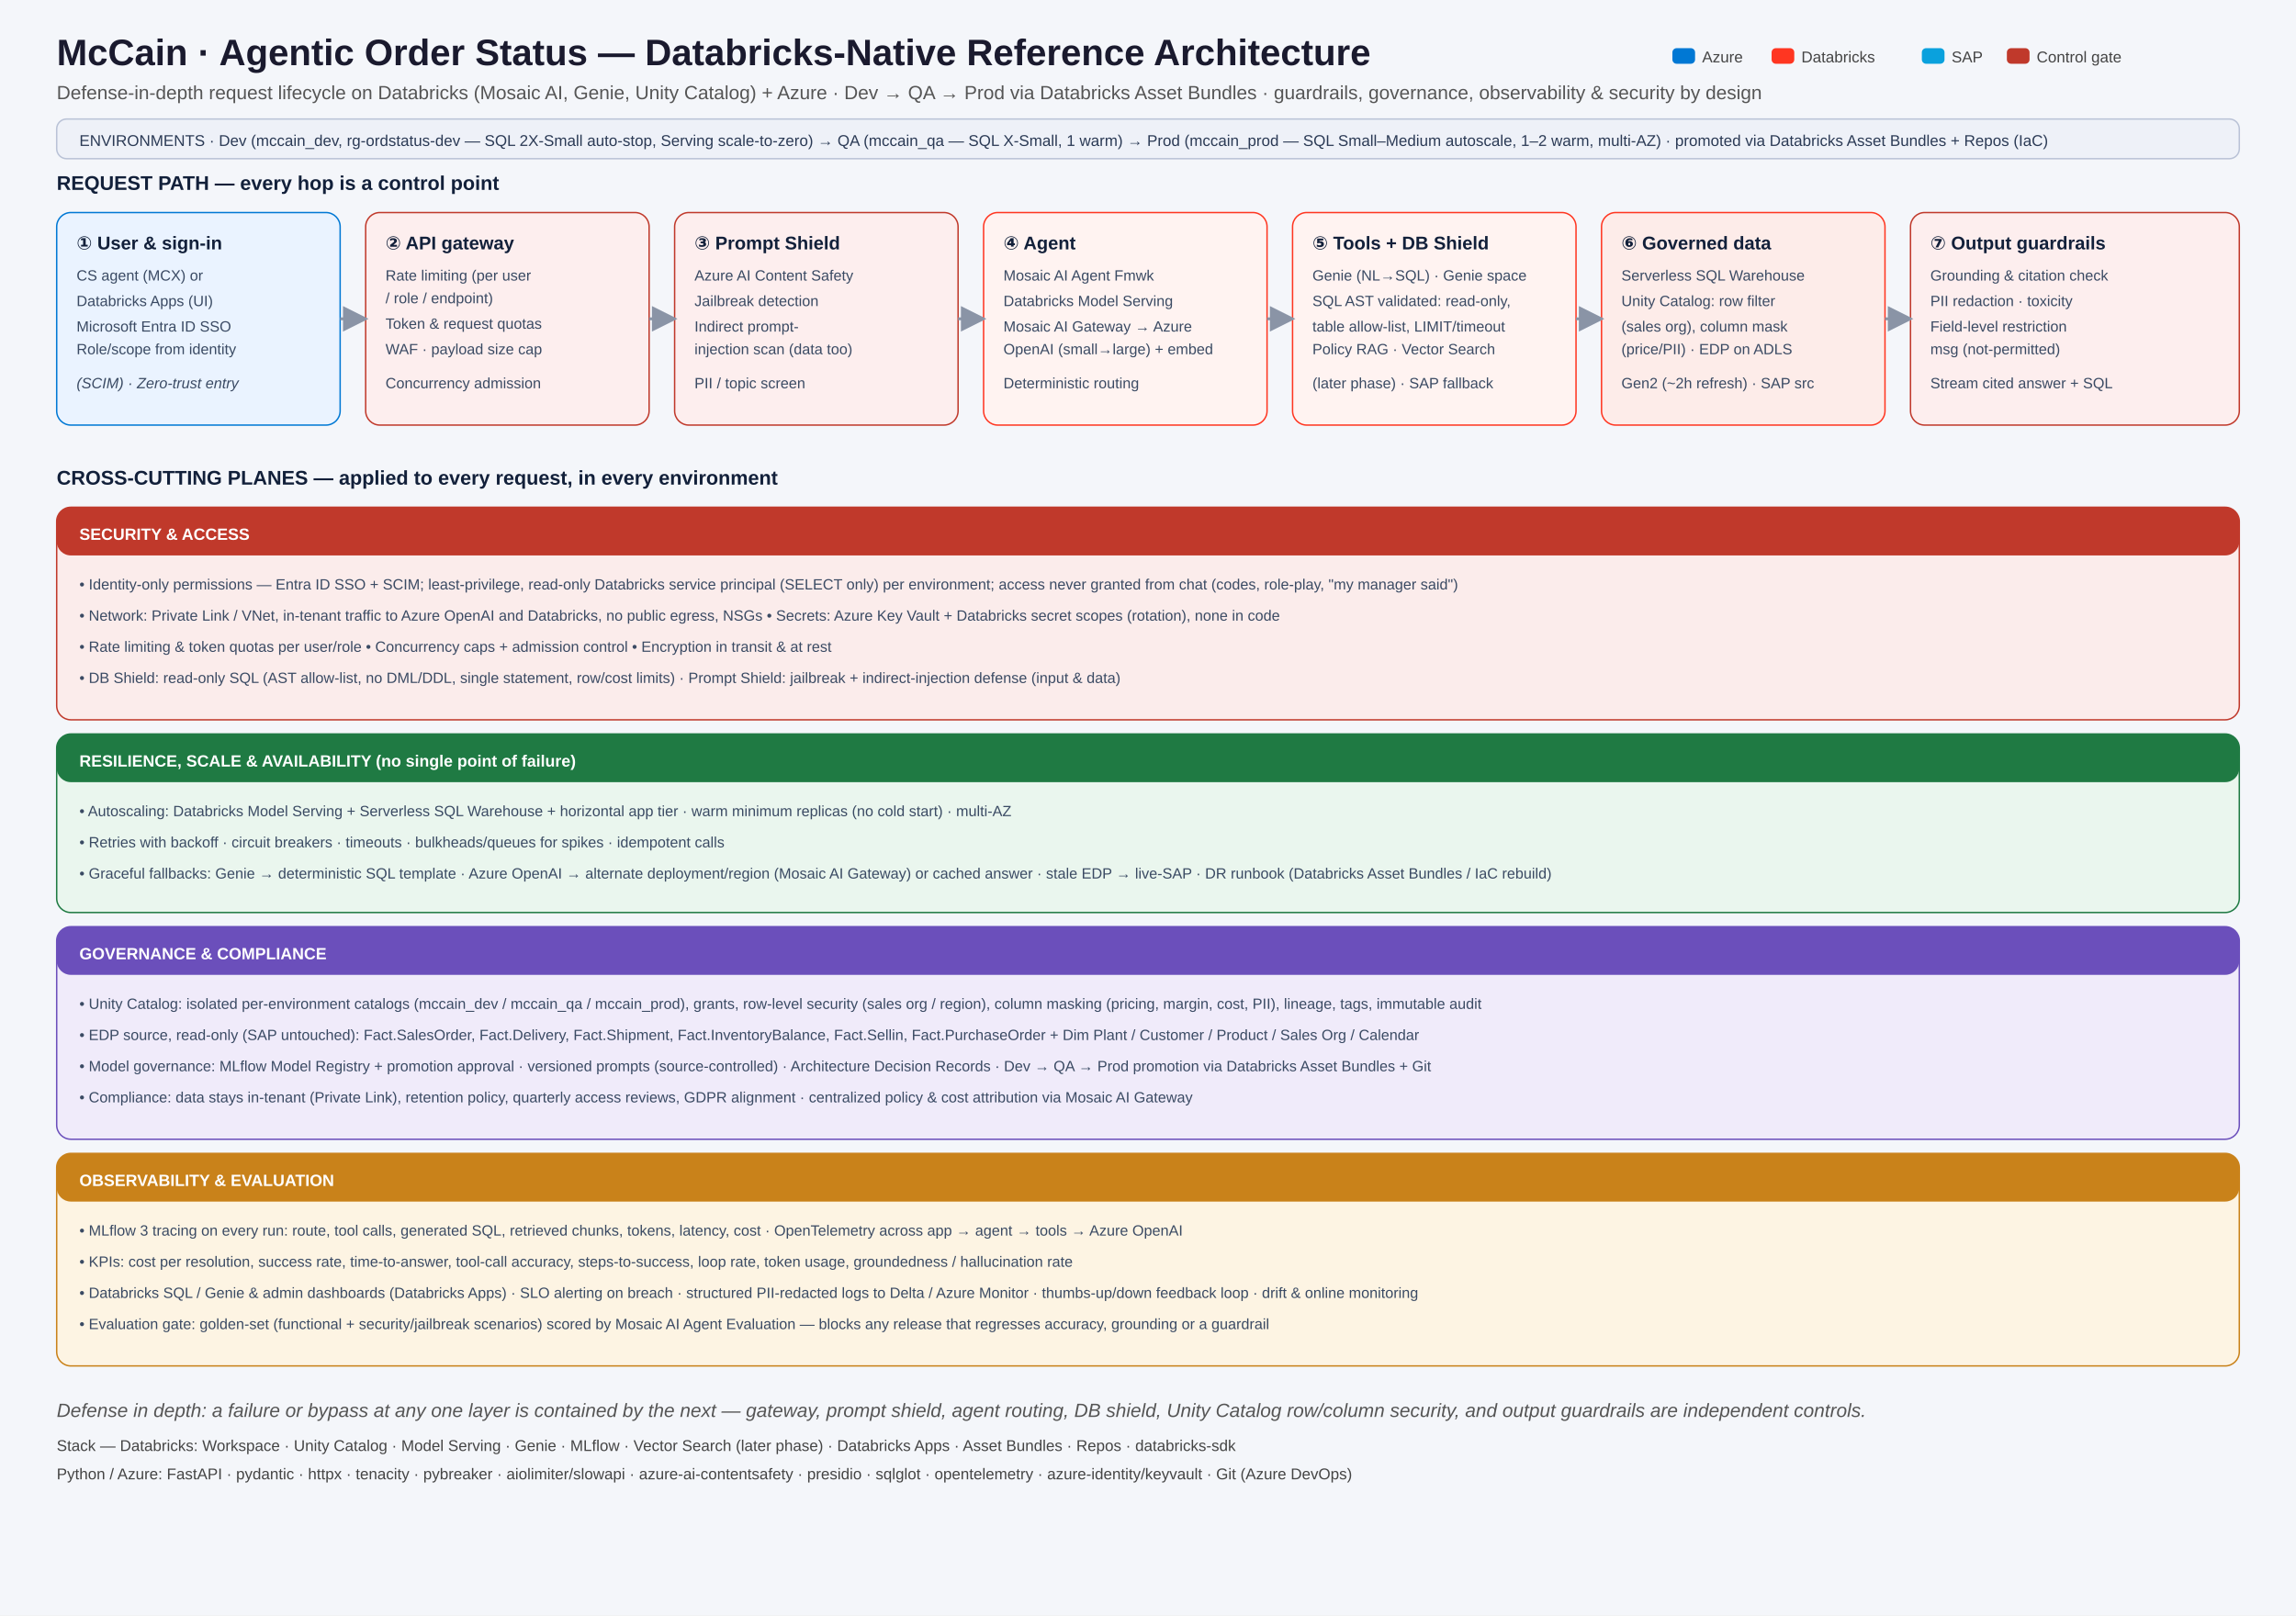
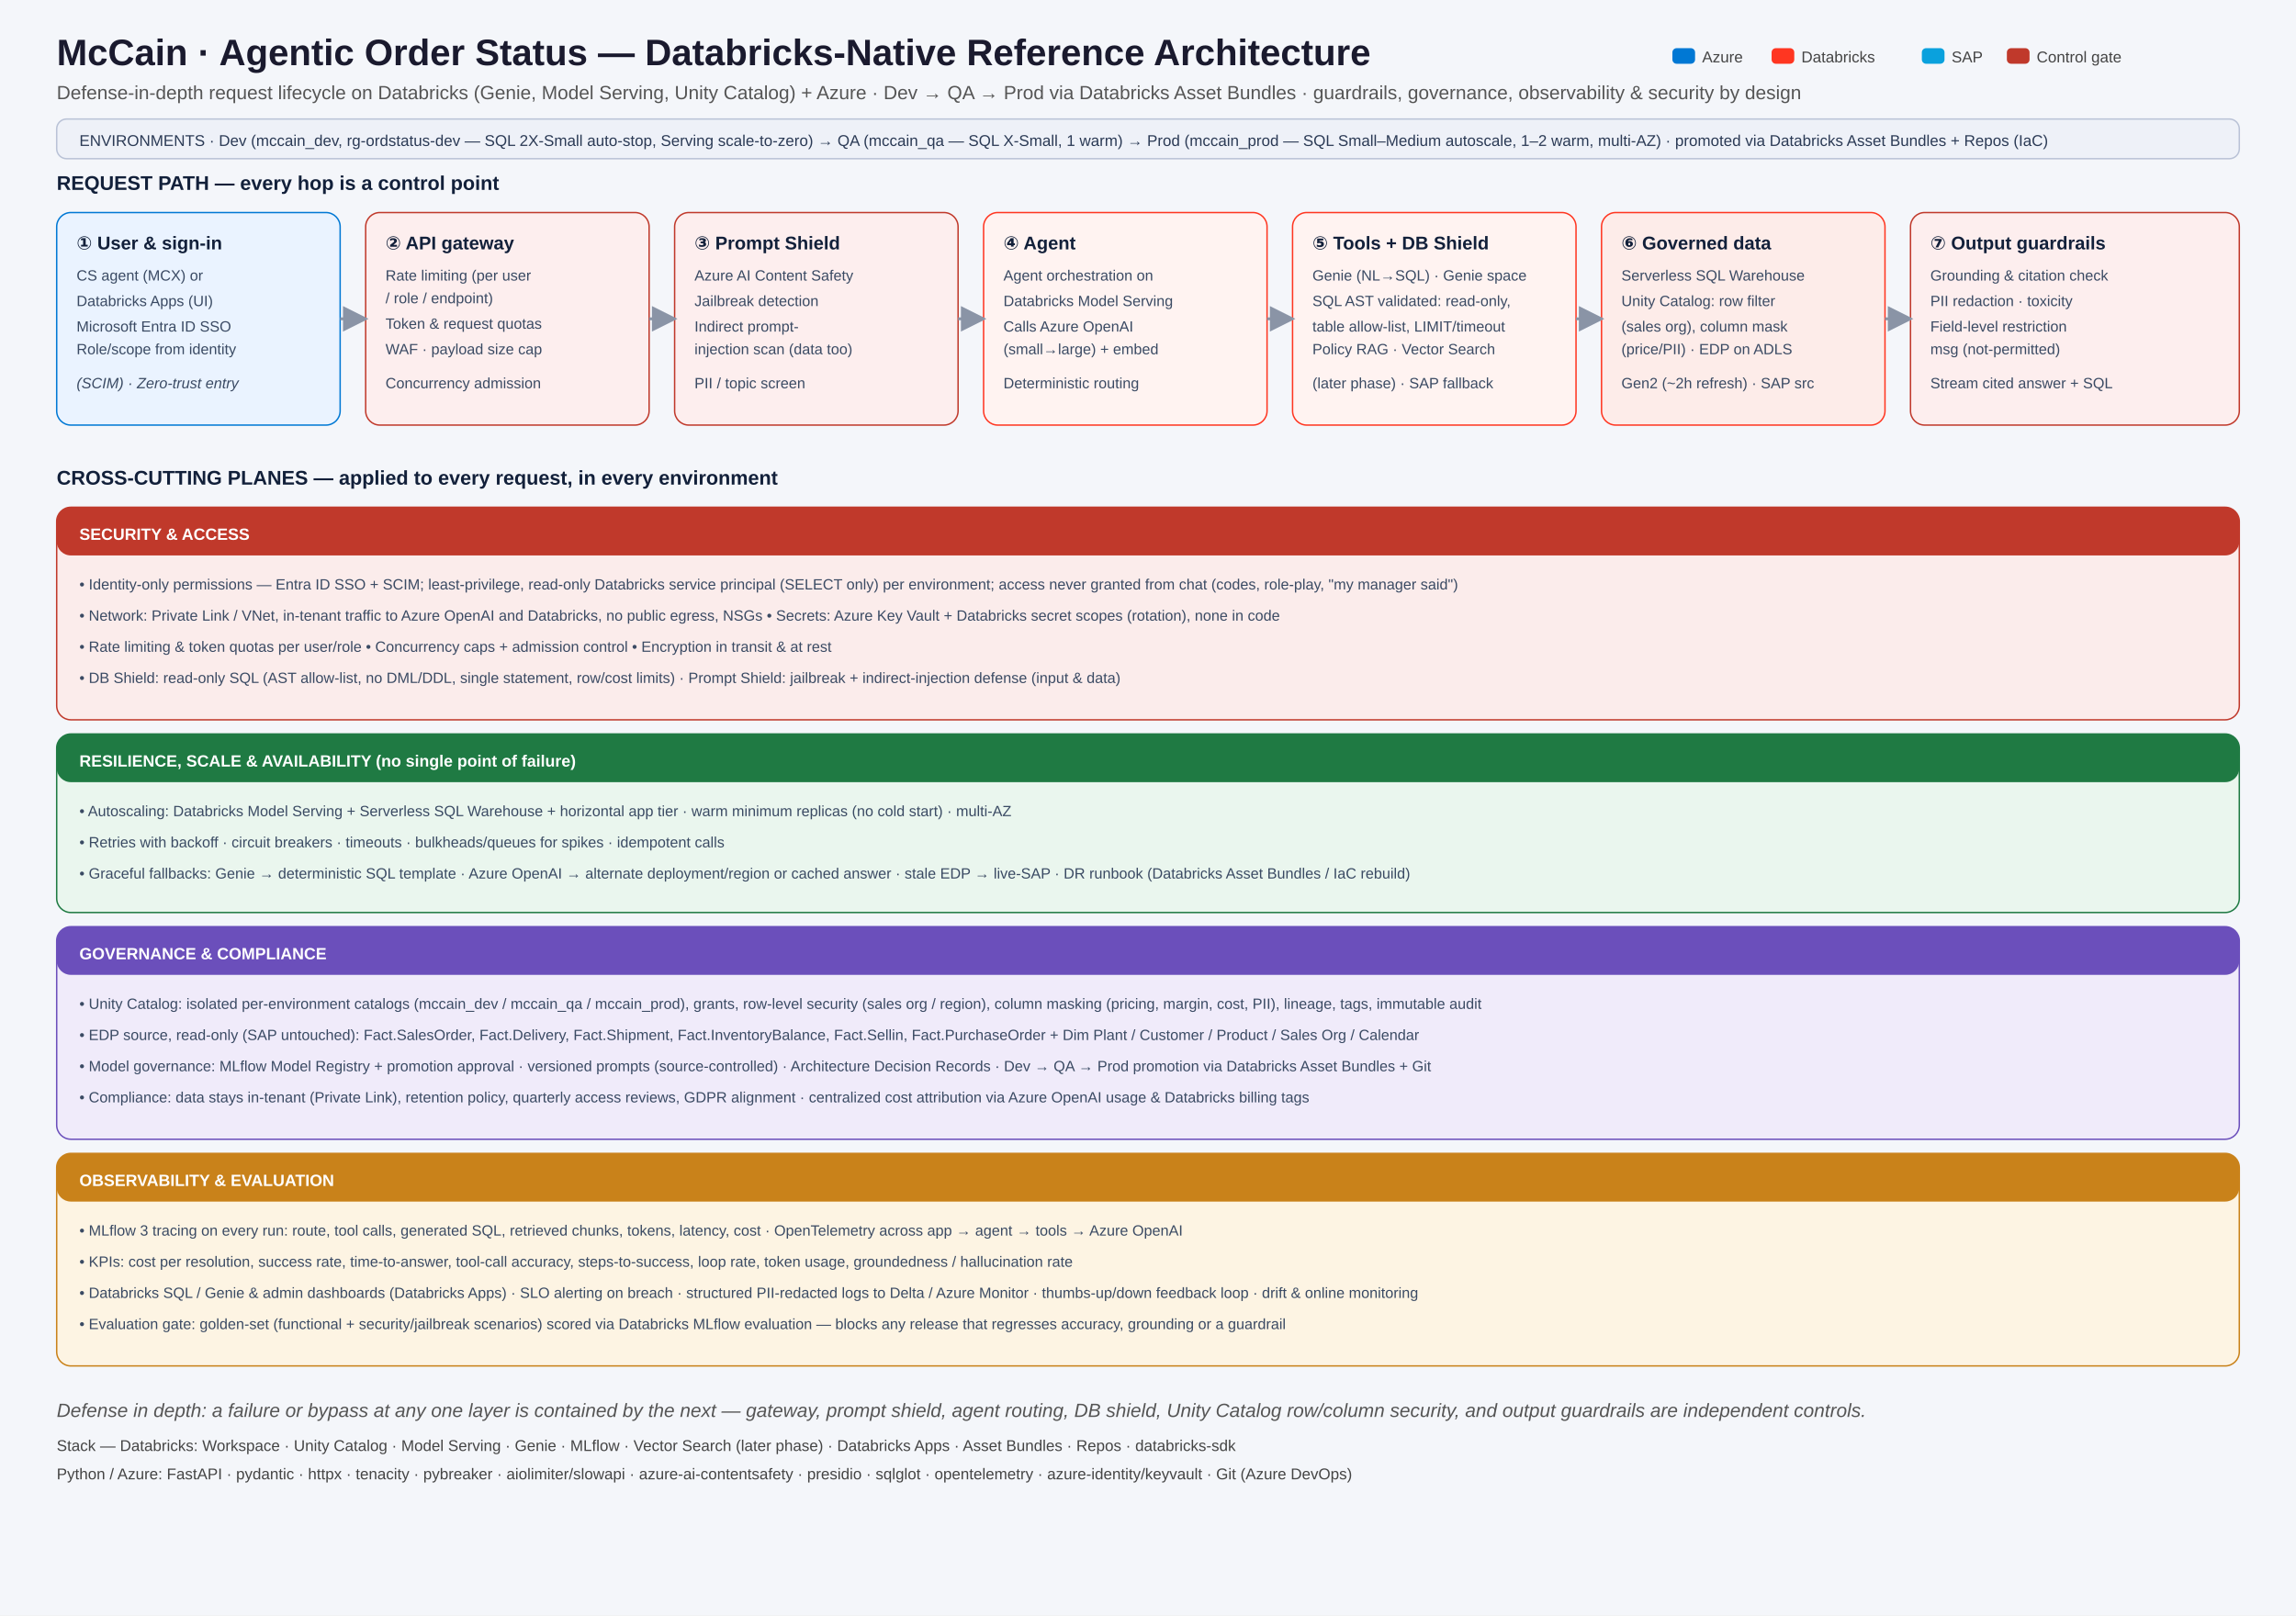
<svg xmlns="http://www.w3.org/2000/svg" viewBox="0 0 1620 1140" font-family="Segoe UI, Arial, sans-serif">
  <defs>
    <style>
      .title{font-size:26px;font-weight:700;fill:#1a1a2e}
      .sub{font-size:13.5px;fill:#555}
      .zone{font-size:14px;font-weight:700}
      .bt{font-size:13px;font-weight:700;fill:#12203a}
      .bd{font-size:10.5px;fill:#3a4a63}
      .chip{font-size:11.5px;fill:#fff}
      .lbl{font-size:11px;fill:#444}
      .env{font-size:11px;fill:#2b3a55}
    </style>
    <marker id="ar" markerWidth="9" markerHeight="9" refX="7" refY="4.5" orient="auto">
      <path d="M0,0 L9,4.5 L0,9 z" fill="#8a94a6" />
    </marker>
  </defs>
  <rect width="1620" height="1140" fill="#f4f6fa" />
  <text x="40" y="46" class="title">McCain · Agentic Order Status — Databricks-Native Reference Architecture</text>
-   <text x="40" y="70" class="sub">Defense-in-depth request lifecycle on Databricks (Mosaic AI, Genie, Unity Catalog) + Azure · Dev → QA → Prod via Databricks Asset Bundles · guardrails, governance, observability &amp; security by design</text>
+   <text x="40" y="70" class="sub">Defense-in-depth request lifecycle on Databricks (Genie, Model Serving, Unity Catalog) + Azure · Dev → QA → Prod via Databricks Asset Bundles · guardrails, governance, observability &amp; security by design</text>
  <g transform="translate(1180,34)">
    <rect x="0" y="0" width="16" height="11" rx="3" fill="#0078D4" />
    <text x="21" y="10" class="lbl">Azure</text>
    <rect x="70" y="0" width="16" height="11" rx="3" fill="#FF3621" />
    <text x="91" y="10" class="lbl">Databricks</text>
    <rect x="176" y="0" width="16" height="11" rx="3" fill="#0AA1DD" />
    <text x="197" y="10" class="lbl">SAP</text>
    <rect x="236" y="0" width="16" height="11" rx="3" fill="#c0392b" />
    <text x="257" y="10" class="lbl">Control gate</text>
  </g>
  <g transform="translate(40,84)">
    <rect width="1540" height="28" rx="7" fill="#eef1f8" stroke="#b9c2d6" />
    <text x="16" y="19" class="env">ENVIRONMENTS · Dev (mccain_dev, rg-ordstatus-dev — SQL 2X-Small auto-stop, Serving scale-to-zero) → QA (mccain_qa — SQL X-Small, 1 warm) → Prod (mccain_prod — SQL Small–Medium autoscale, 1–2 warm, multi-AZ) · promoted via Databricks Asset Bundles + Repos (IaC)</text>
  </g>
  <text x="40" y="134" class="zone" fill="#12203a">REQUEST PATH — every hop is a control point</text>
  <g>
    <g transform="translate(40,150)">
      <rect width="200" height="150" rx="10" fill="#eaf3ff" stroke="#0078D4" />
      <text x="14" y="26" class="bt">① User &amp; sign-in</text>
      <text x="14" y="48" class="bd">CS agent (MCX) or</text>
      <text x="14" y="66" class="bd">Databricks Apps (UI)</text>
      <text x="14" y="84" class="bd">Microsoft Entra ID SSO</text>
      <text x="14" y="100" class="bd">Role/scope from identity</text>
      <text x="14" y="124" class="bd" font-style="italic">(SCIM) · Zero-trust entry</text>
    </g>
    <g transform="translate(258,150)">
      <rect width="200" height="150" rx="10" fill="#fdeeee" stroke="#c0392b" />
      <text x="14" y="26" class="bt">② API gateway</text>
      <text x="14" y="48" class="bd">Rate limiting (per user</text>
      <text x="14" y="64" class="bd">/ role / endpoint)</text>
      <text x="14" y="82" class="bd">Token &amp; request quotas</text>
      <text x="14" y="100" class="bd">WAF · payload size cap</text>
      <text x="14" y="124" class="bd">Concurrency admission</text>
    </g>
    <g transform="translate(476,150)">
      <rect width="200" height="150" rx="10" fill="#fdeeee" stroke="#c0392b" />
      <text x="14" y="26" class="bt">③ Prompt Shield</text>
      <text x="14" y="48" class="bd">Azure AI Content Safety</text>
      <text x="14" y="66" class="bd">Jailbreak detection</text>
      <text x="14" y="84" class="bd">Indirect prompt-</text>
      <text x="14" y="100" class="bd">injection scan (data too)</text>
      <text x="14" y="124" class="bd">PII / topic screen</text>
    </g>
    <g transform="translate(694,150)">
      <rect width="200" height="150" rx="10" fill="#fff3f1" stroke="#FF3621" />
      <text x="14" y="26" class="bt">④ Agent</text>
-       <text x="14" y="48" class="bd">Mosaic AI Agent Fmwk</text>
+       <text x="14" y="48" class="bd">Agent orchestration on</text>
      <text x="14" y="66" class="bd">Databricks Model Serving</text>
-       <text x="14" y="84" class="bd">Mosaic AI Gateway → Azure</text>
-       <text x="14" y="100" class="bd">OpenAI (small→large) + embed</text>
+       <text x="14" y="84" class="bd">Calls Azure OpenAI</text>
+       <text x="14" y="100" class="bd">(small→large) + embed</text>
      <text x="14" y="124" class="bd">Deterministic routing</text>
    </g>
    <g transform="translate(912,150)">
      <rect width="200" height="150" rx="10" fill="#fff3f1" stroke="#FF3621" />
      <text x="14" y="26" class="bt">⑤ Tools + DB Shield</text>
      <text x="14" y="48" class="bd">Genie (NL→SQL) · Genie space</text>
      <text x="14" y="66" class="bd">SQL AST validated: read-only,</text>
      <text x="14" y="84" class="bd">table allow-list, LIMIT/timeout</text>
      <text x="14" y="100" class="bd">Policy RAG · Vector Search</text>
      <text x="14" y="124" class="bd">(later phase) · SAP fallback</text>
    </g>
    <g transform="translate(1130,150)">
      <rect width="200" height="150" rx="10" fill="#fdece9" stroke="#FF3621" />
      <text x="14" y="26" class="bt">⑥ Governed data</text>
      <text x="14" y="48" class="bd">Serverless SQL Warehouse</text>
      <text x="14" y="66" class="bd">Unity Catalog: row filter</text>
      <text x="14" y="84" class="bd">(sales org), column mask</text>
      <text x="14" y="100" class="bd">(price/PII) · EDP on ADLS</text>
      <text x="14" y="124" class="bd">Gen2 (~2h refresh) · SAP src</text>
    </g>
    <g transform="translate(1348,150)">
      <rect width="232" height="150" rx="10" fill="#fdeeee" stroke="#c0392b" />
      <text x="14" y="26" class="bt">⑦ Output guardrails</text>
      <text x="14" y="48" class="bd">Grounding &amp; citation check</text>
      <text x="14" y="66" class="bd">PII redaction · toxicity</text>
      <text x="14" y="84" class="bd">Field-level restriction</text>
      <text x="14" y="100" class="bd">msg (not-permitted)</text>
      <text x="14" y="124" class="bd">Stream cited answer + SQL</text>
    </g>
    <g stroke="#8a94a6" stroke-width="2" marker-end="url(#ar)">
      <line x1="240" y1="225" x2="256" y2="225" />
      <line x1="458" y1="225" x2="474" y2="225" />
      <line x1="676" y1="225" x2="692" y2="225" />
      <line x1="894" y1="225" x2="910" y2="225" />
      <line x1="1112" y1="225" x2="1128" y2="225" />
      <line x1="1330" y1="225" x2="1346" y2="225" />
    </g>
  </g>
  <text x="40" y="342" class="zone" fill="#12203a">CROSS-CUTTING PLANES — applied to every request, in every environment</text>
  <g transform="translate(40,358)">
    <rect width="1540" height="150" rx="10" fill="#fbeceb" stroke="#c0392b" />
    <rect width="1540" height="34" rx="10" fill="#c0392b" />
    <text x="16" y="23" class="chip" font-weight="700">SECURITY &amp; ACCESS</text>
    <text x="16" y="58" class="bd">• Identity-only permissions — Entra ID SSO + SCIM; least-privilege, read-only Databricks service principal (SELECT only) per environment; access never granted from chat (codes, role-play, "my manager said")</text>
    <text x="16" y="80" class="bd">• Network: Private Link / VNet, in-tenant traffic to Azure OpenAI and Databricks, no public egress, NSGs   • Secrets: Azure Key Vault + Databricks secret scopes (rotation), none in code</text>
    <text x="16" y="102" class="bd">• Rate limiting &amp; token quotas per user/role   • Concurrency caps + admission control   • Encryption in transit &amp; at rest</text>
    <text x="16" y="124" class="bd">• DB Shield: read-only SQL (AST allow-list, no DML/DDL, single statement, row/cost limits) · Prompt Shield: jailbreak + indirect-injection defense (input &amp; data)</text>
  </g>
  <g transform="translate(40,518)">
    <rect width="1540" height="126" rx="10" fill="#eaf6ee" stroke="#1f7a43" />
    <rect width="1540" height="34" rx="10" fill="#1f7a43" />
    <text x="16" y="23" class="chip" font-weight="700">RESILIENCE, SCALE &amp; AVAILABILITY (no single point of failure)</text>
    <text x="16" y="58" class="bd">• Autoscaling: Databricks Model Serving + Serverless SQL Warehouse + horizontal app tier · warm minimum replicas (no cold start) · multi-AZ</text>
    <text x="16" y="80" class="bd">• Retries with backoff · circuit breakers · timeouts · bulkheads/queues for spikes · idempotent calls</text>
-     <text x="16" y="102" class="bd">• Graceful fallbacks: Genie → deterministic SQL template · Azure OpenAI → alternate deployment/region (Mosaic AI Gateway) or cached answer · stale EDP → live-SAP · DR runbook (Databricks Asset Bundles / IaC rebuild)</text>
+     <text x="16" y="102" class="bd">• Graceful fallbacks: Genie → deterministic SQL template · Azure OpenAI → alternate deployment/region or cached answer · stale EDP → live-SAP · DR runbook (Databricks Asset Bundles / IaC rebuild)</text>
  </g>
  <g transform="translate(40,654)">
    <rect width="1540" height="150" rx="10" fill="#f0ebfa" stroke="#6b4fbb" />
    <rect width="1540" height="34" rx="10" fill="#6b4fbb" />
    <text x="16" y="23" class="chip" font-weight="700">GOVERNANCE &amp; COMPLIANCE</text>
    <text x="16" y="58" class="bd">• Unity Catalog: isolated per-environment catalogs (mccain_dev / mccain_qa / mccain_prod), grants, row-level security (sales org / region), column masking (pricing, margin, cost, PII), lineage, tags, immutable audit</text>
    <text x="16" y="80" class="bd">• EDP source, read-only (SAP untouched): Fact.SalesOrder, Fact.Delivery, Fact.Shipment, Fact.InventoryBalance, Fact.Sellin, Fact.PurchaseOrder + Dim Plant / Customer / Product / Sales Org / Calendar</text>
    <text x="16" y="102" class="bd">• Model governance: MLflow Model Registry + promotion approval · versioned prompts (source-controlled) · Architecture Decision Records · Dev → QA → Prod promotion via Databricks Asset Bundles + Git</text>
-     <text x="16" y="124" class="bd">• Compliance: data stays in-tenant (Private Link), retention policy, quarterly access reviews, GDPR alignment · centralized policy &amp; cost attribution via Mosaic AI Gateway</text>
+     <text x="16" y="124" class="bd">• Compliance: data stays in-tenant (Private Link), retention policy, quarterly access reviews, GDPR alignment · centralized cost attribution via Azure OpenAI usage &amp; Databricks billing tags</text>
  </g>
  <g transform="translate(40,814)">
    <rect width="1540" height="150" rx="10" fill="#fdf4e3" stroke="#c9821a" />
    <rect width="1540" height="34" rx="10" fill="#c9821a" />
    <text x="16" y="23" class="chip" font-weight="700">OBSERVABILITY &amp; EVALUATION</text>
    <text x="16" y="58" class="bd">• MLflow 3 tracing on every run: route, tool calls, generated SQL, retrieved chunks, tokens, latency, cost · OpenTelemetry across app → agent → tools → Azure OpenAI</text>
    <text x="16" y="80" class="bd">• KPIs: cost per resolution, success rate, time-to-answer, tool-call accuracy, steps-to-success, loop rate, token usage, groundedness / hallucination rate</text>
    <text x="16" y="102" class="bd">• Databricks SQL / Genie &amp; admin dashboards (Databricks Apps) · SLO alerting on breach · structured PII-redacted logs to Delta / Azure Monitor · thumbs-up/down feedback loop · drift &amp; online monitoring</text>
-     <text x="16" y="124" class="bd">• Evaluation gate: golden-set (functional + security/jailbreak scenarios) scored by Mosaic AI Agent Evaluation — blocks any release that regresses accuracy, grounding or a guardrail</text>
+     <text x="16" y="124" class="bd">• Evaluation gate: golden-set (functional + security/jailbreak scenarios) scored via Databricks MLflow evaluation — blocks any release that regresses accuracy, grounding or a guardrail</text>
  </g>
  <text x="40" y="1000" class="sub" font-style="italic">Defense in depth: a failure or bypass at any one layer is contained by the next — gateway, prompt shield, agent routing, DB shield, Unity Catalog row/column security, and output guardrails are independent controls.</text>
  <text x="40" y="1024" class="lbl">Stack — Databricks: Workspace · Unity Catalog · Model Serving · Genie · MLflow · Vector Search (later phase) · Databricks Apps · Asset Bundles · Repos · databricks-sdk</text>
  <text x="40" y="1044" class="lbl">Python / Azure: FastAPI · pydantic · httpx · tenacity · pybreaker · aiolimiter/slowapi · azure-ai-contentsafety · presidio · sqlglot · opentelemetry · azure-identity/keyvault · Git (Azure DevOps)</text>
</svg>
